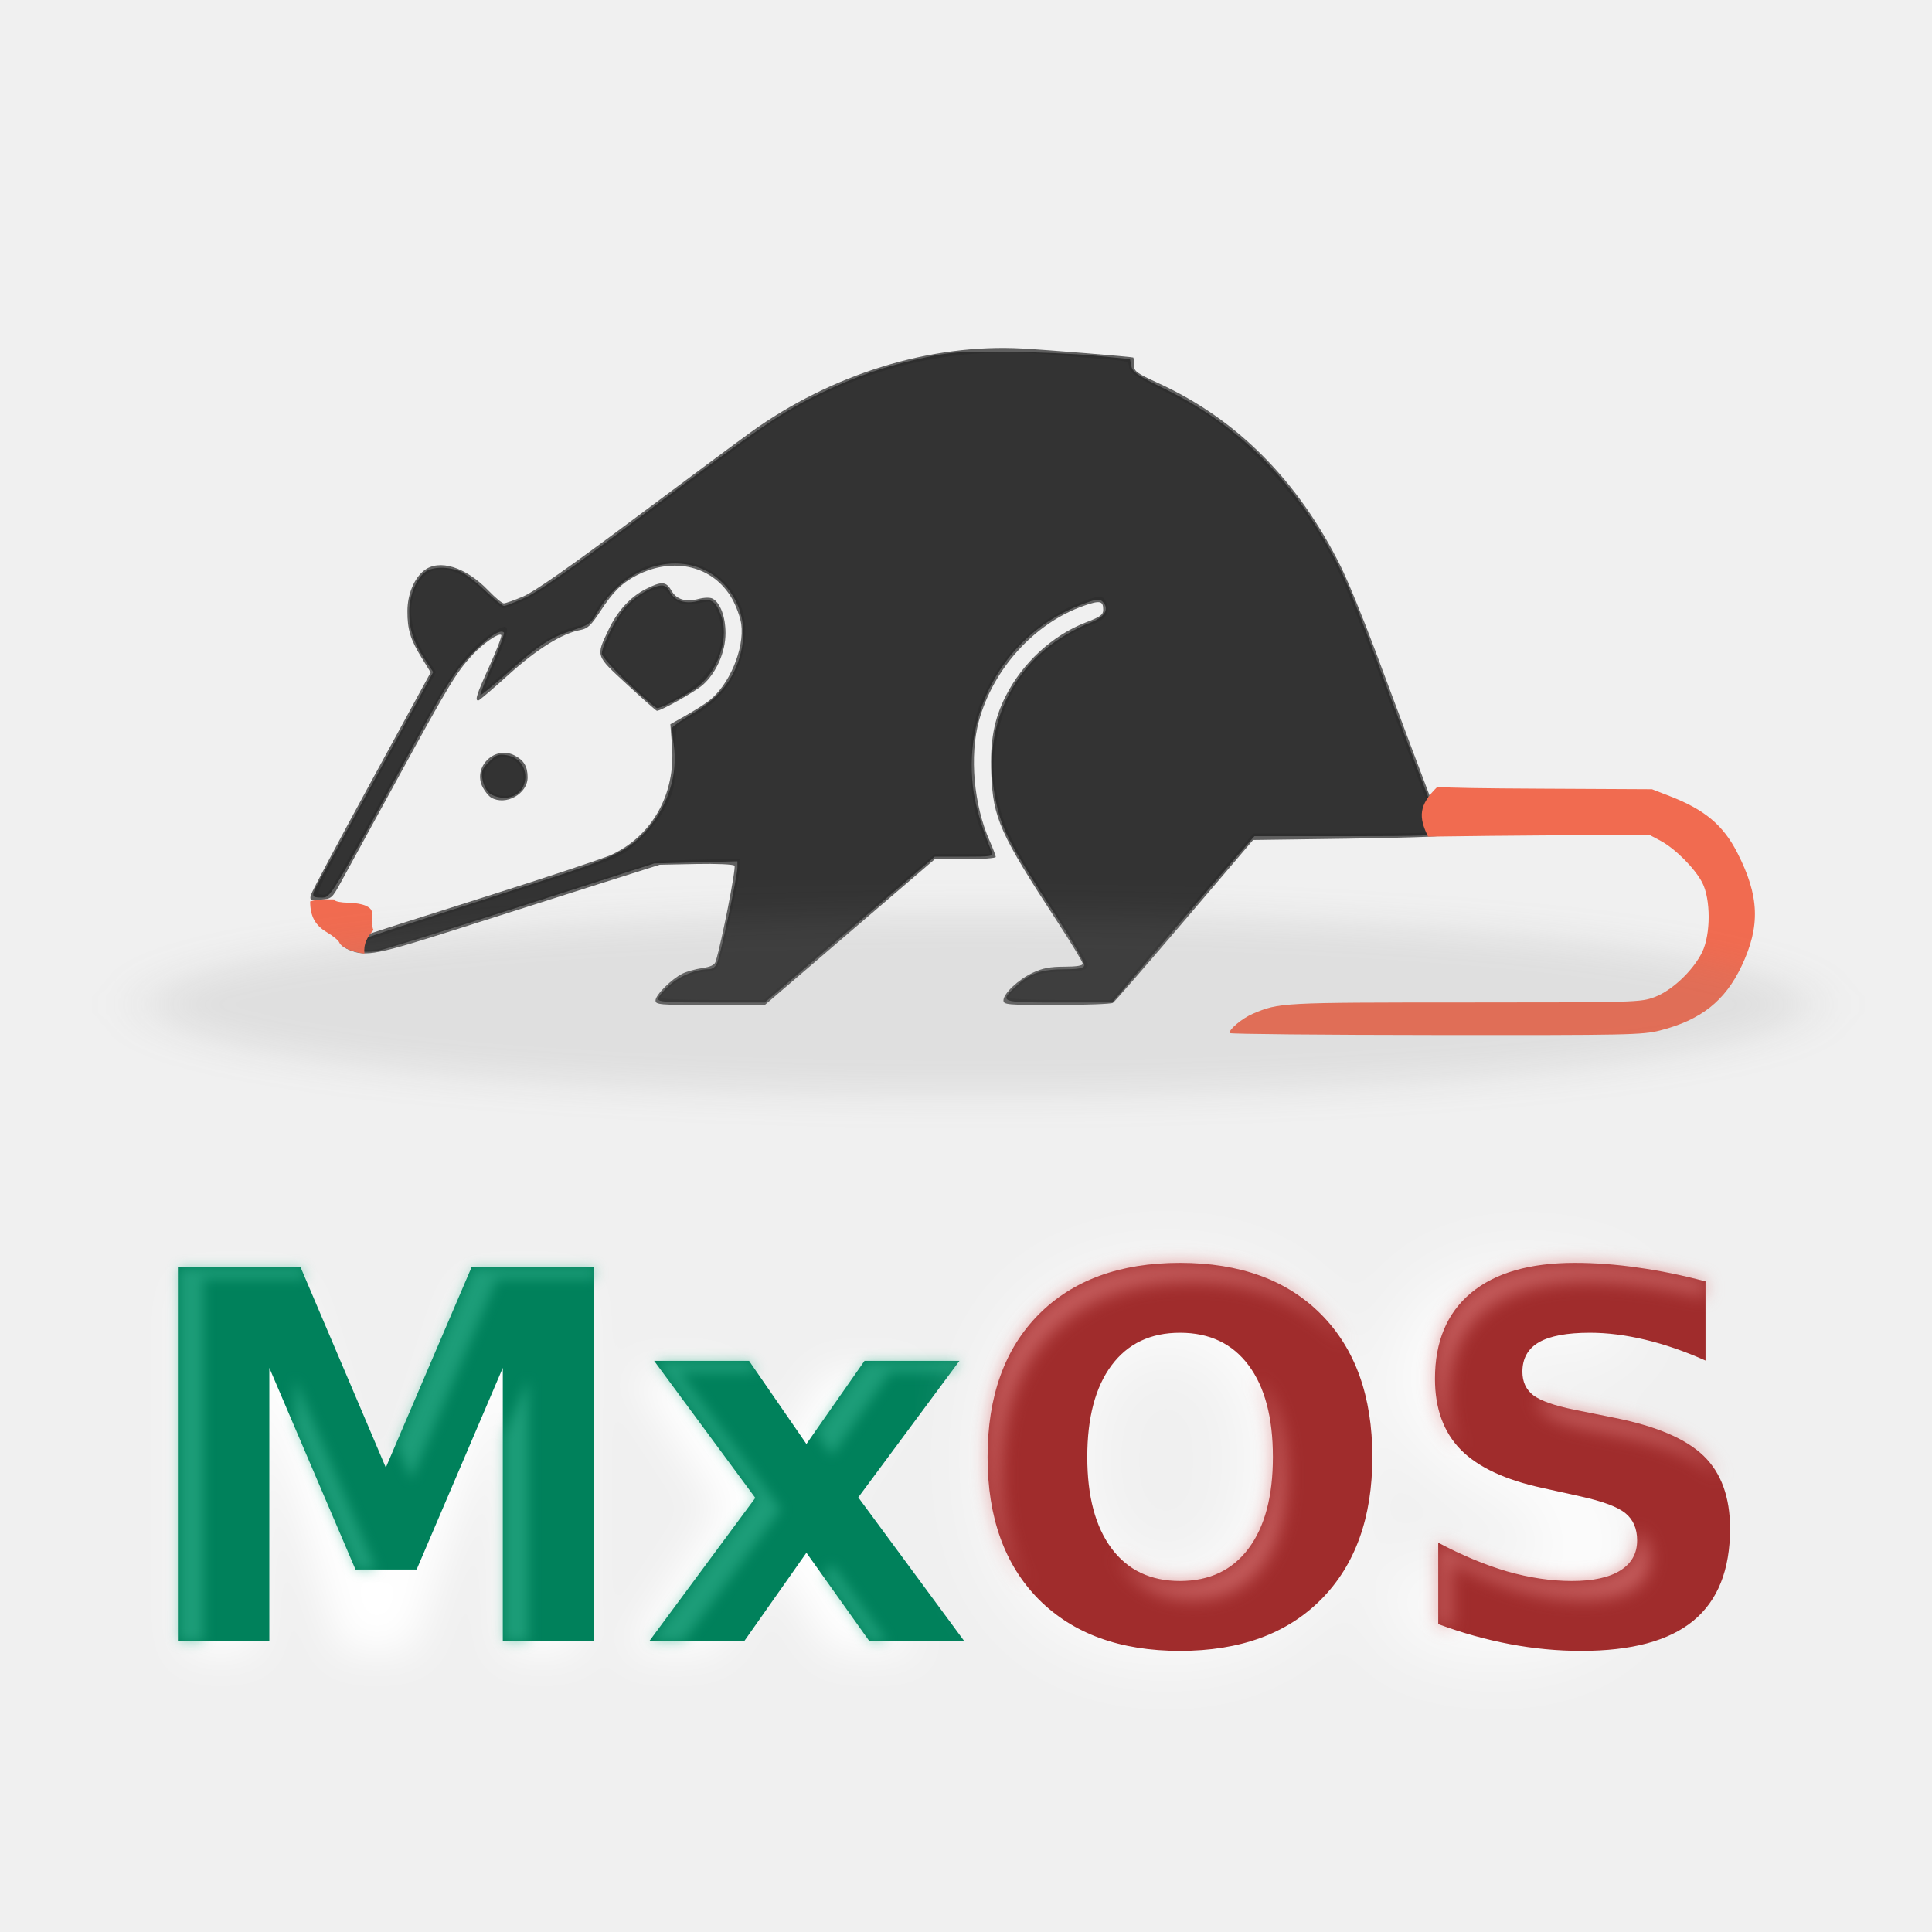
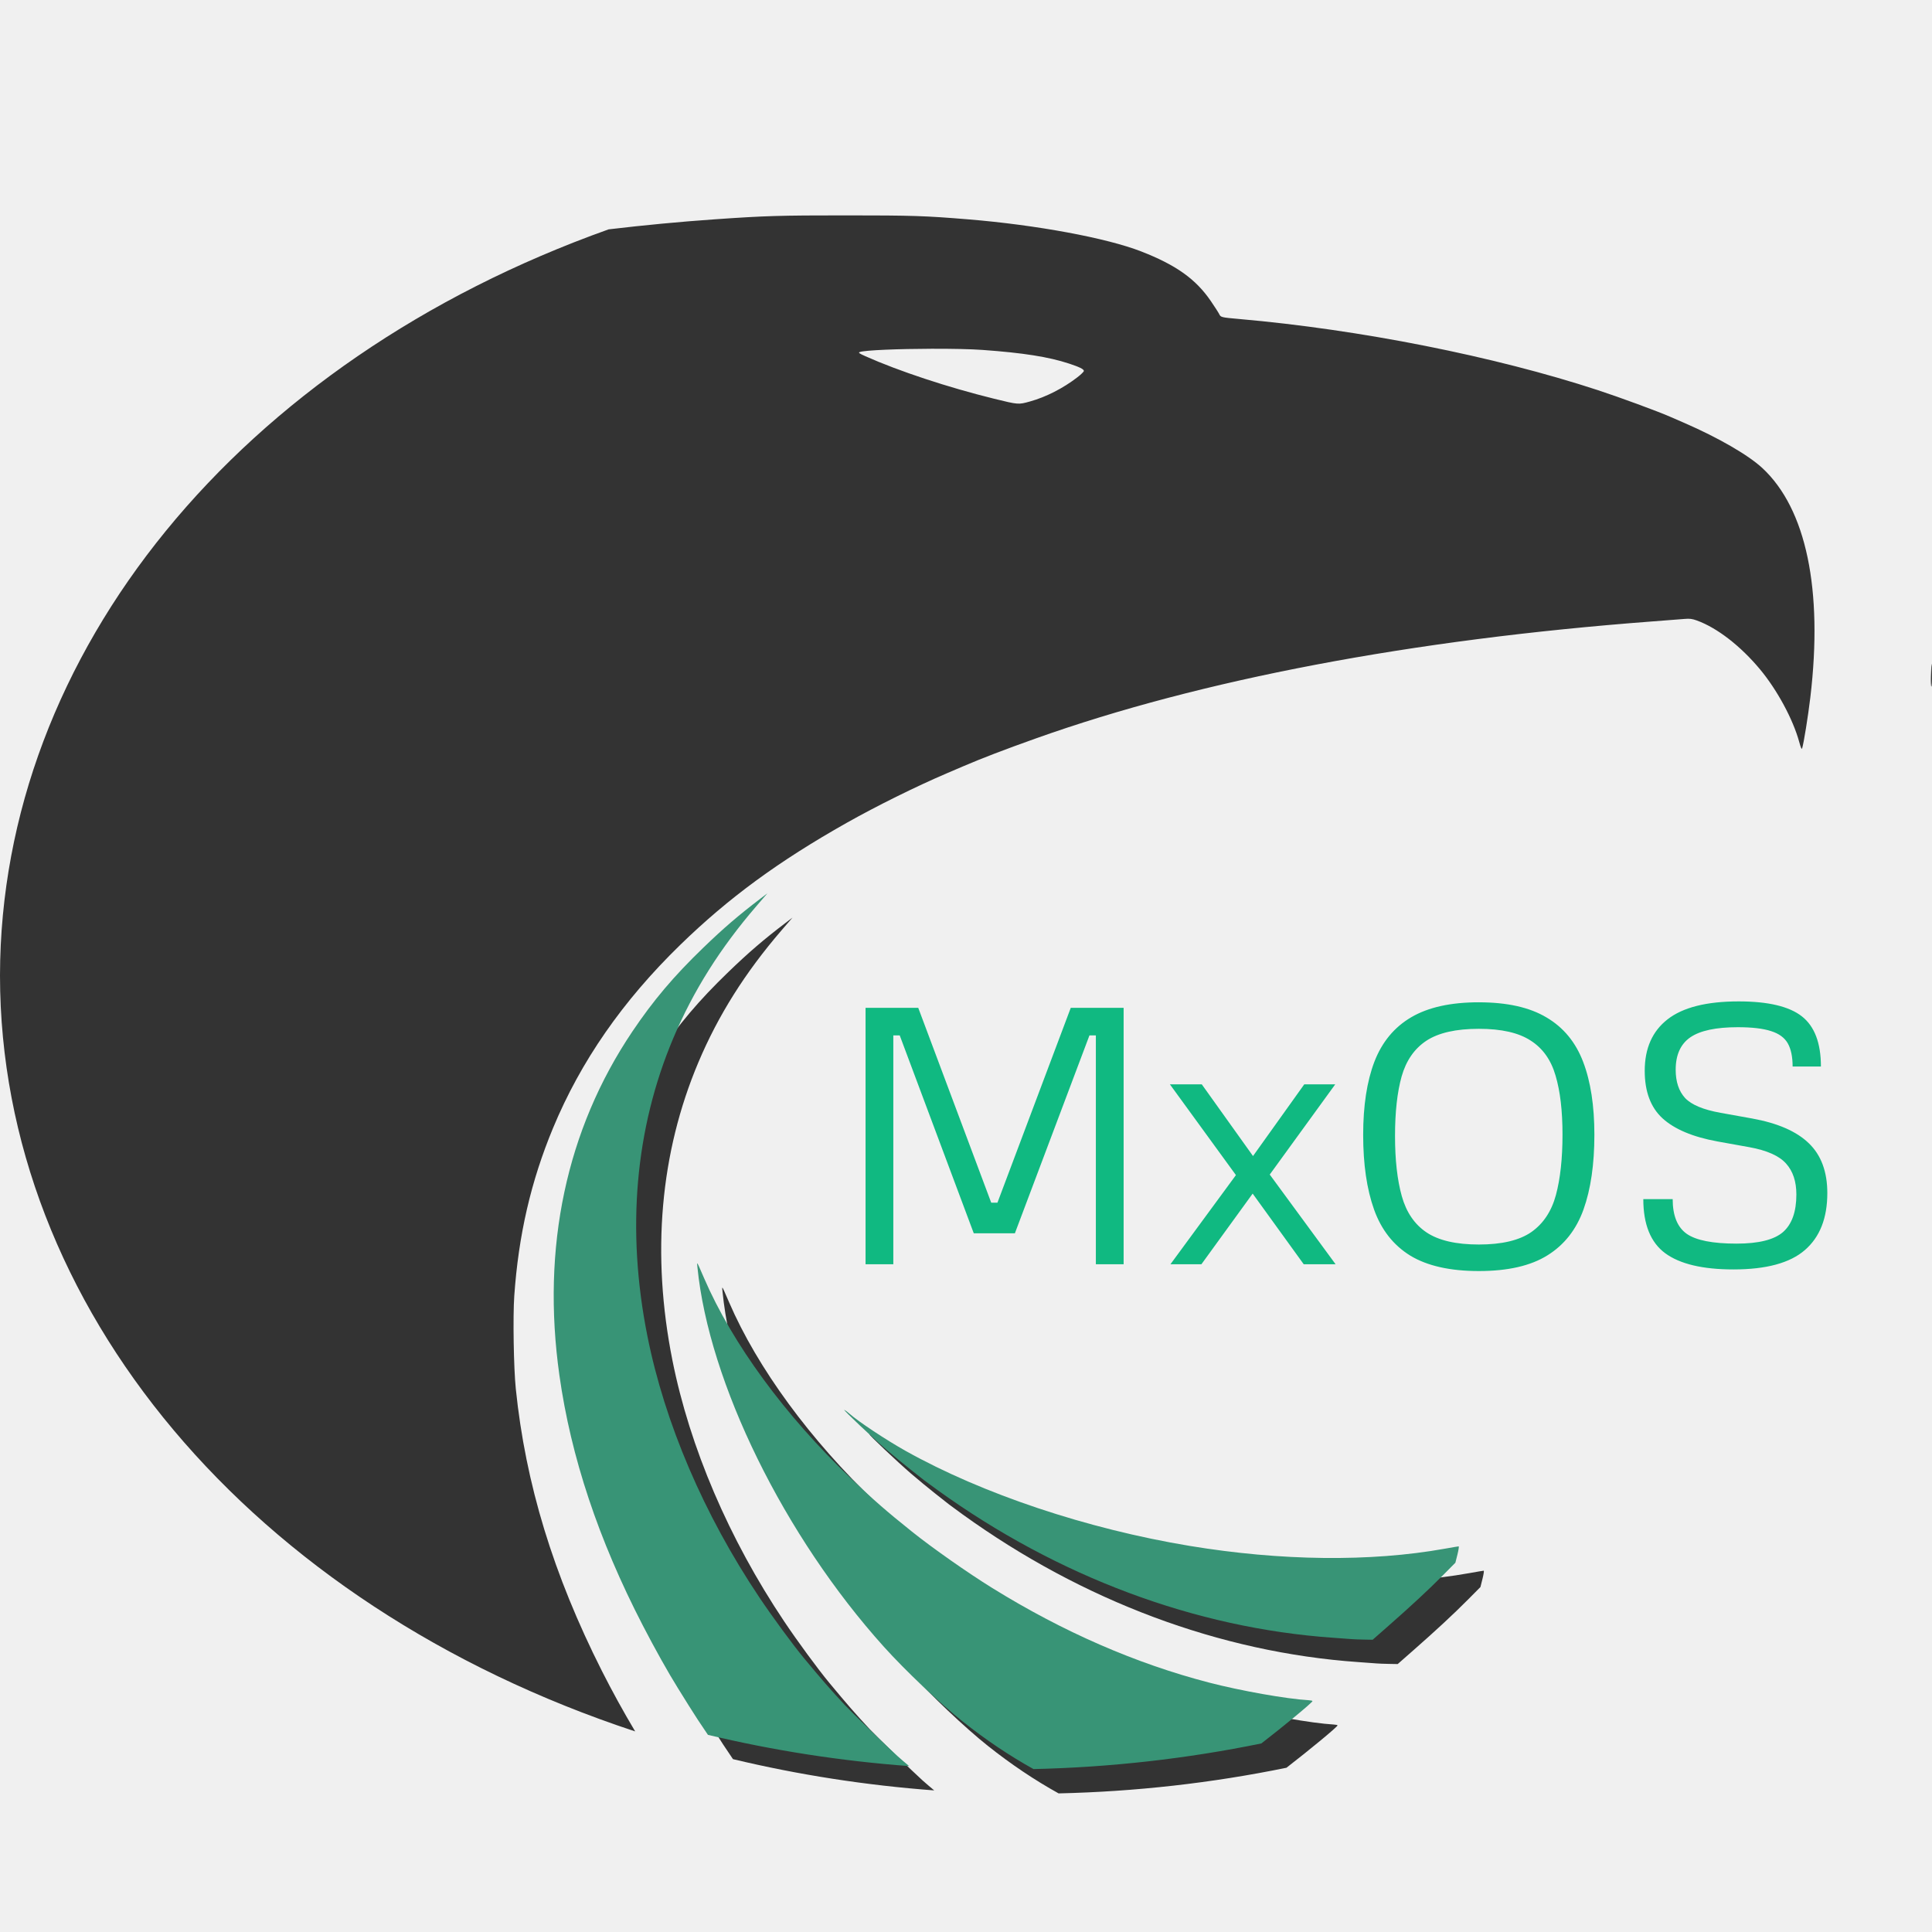
- <svg xmlns="http://www.w3.org/2000/svg" id="propuesta-00" version="1.1" viewBox="0 0 150 150" height="150mm" width="150mm">
+ <svg xmlns="http://www.w3.org/2000/svg" width="500" height="500" viewBox="0 0 132.292 132.292" version="1.1" id="propuesta-00">
  <defs id="defs248">
-     <filter height="1.261" y="-0.13" width="1.124" x="-0.062" id="filter3304-3" style="color-interpolation-filters:sRGB">
-       <feGaussianBlur id="feGaussianBlur3306-7" stdDeviation="1.777" />
+     <filter height="1.108" y="-0.054" width="1.054" x="-0.027" id="filter3238" style="color-interpolation-filters:sRGB">
+       <feGaussianBlur id="feGaussianBlur3240" stdDeviation="0.72" />
    </filter>
-     <filter height="1.455" y="-0.227" width="1.238" x="-0.119" id="filter3376-3" style="color-interpolation-filters:sRGB">
-       <feGaussianBlur id="feGaussianBlur3378-6" stdDeviation="3.214" />
+     <filter height="1.074" y="-0.037" width="1.035" x="-0.018" id="filter3250" style="color-interpolation-filters:sRGB">
+       <feGaussianBlur id="feGaussianBlur3252" stdDeviation="0.505" />
    </filter>
-     <filter height="1.074" y="-0.037" width="1.035" x="-0.018" id="filter3250-5" style="color-interpolation-filters:sRGB">
-       <feGaussianBlur id="feGaussianBlur3252-9" stdDeviation="0.505" />
-     </filter>
-     <filter height="1.108" y="-0.054" width="1.054" x="-0.027" id="filter3238-2" style="color-interpolation-filters:sRGB">
-       <feGaussianBlur id="feGaussianBlur3240-2" stdDeviation="0.72" />
+     <filter height="1.048" y="-0.024" width="1.048" x="-0.024" id="filter3190" style="color-interpolation-filters:sRGB">
+       <feGaussianBlur id="feGaussianBlur3192" stdDeviation="1.64" />
    </filter>
    <filter height="1.261" y="-0.13" width="1.124" x="-0.062" id="filter3304" style="color-interpolation-filters:sRGB">
      <feGaussianBlur id="feGaussianBlur3306" stdDeviation="1.777" />
    </filter>
+     <filter height="1.266" y="-0.133" width="1.139" x="-0.069" id="filter1616" style="color-interpolation-filters:sRGB">
+       <feGaussianBlur id="feGaussianBlur1618" stdDeviation="1.879" />
+     </filter>
+     <filter height="1.102" y="-0.051" width="1.056" x="-0.028" id="filter2205" style="color-interpolation-filters:sRGB">
+       <feGaussianBlur id="feGaussianBlur2207" stdDeviation="1.059" />
+     </filter>
+     <filter height="1.261" y="-0.13" width="1.124" x="-0.062" id="filter3304-8" style="color-interpolation-filters:sRGB">
+       <feGaussianBlur id="feGaussianBlur3306-9" stdDeviation="1.777" />
+     </filter>
    <filter height="1.455" y="-0.227" width="1.238" x="-0.119" id="filter3376" style="color-interpolation-filters:sRGB">
      <feGaussianBlur id="feGaussianBlur3378" stdDeviation="3.214" />
    </filter>
-     <filter height="1.074" y="-0.037" width="1.035" x="-0.018" id="filter3250" style="color-interpolation-filters:sRGB">
-       <feGaussianBlur id="feGaussianBlur3252" stdDeviation="0.505" />
-     </filter>
-     <filter height="1.108" y="-0.054" width="1.054" x="-0.027" id="filter3238" style="color-interpolation-filters:sRGB">
-       <feGaussianBlur id="feGaussianBlur3240" stdDeviation="0.72" />
-     </filter>
-     <filter height="1.261" y="-0.13" width="1.124" x="-0.062" id="filter3304-36" style="color-interpolation-filters:sRGB">
-       <feGaussianBlur id="feGaussianBlur3306-75" stdDeviation="1.777" />
-     </filter>
-     <filter height="1.455" y="-0.227" width="1.238" x="-0.119" id="filter3376-35" style="color-interpolation-filters:sRGB">
-       <feGaussianBlur id="feGaussianBlur3378-62" stdDeviation="3.214" />
-     </filter>
-     <filter height="1.074" y="-0.037" width="1.035" x="-0.018" id="filter3250-9" style="color-interpolation-filters:sRGB">
-       <feGaussianBlur id="feGaussianBlur3252-1" stdDeviation="0.505" />
-     </filter>
-     <filter height="1.108" y="-0.054" width="1.054" x="-0.027" id="filter3238-27" style="color-interpolation-filters:sRGB">
-       <feGaussianBlur id="feGaussianBlur3240-0" stdDeviation="0.72" />
-     </filter>
-     <filter height="1.261" y="-0.13" width="1.124" x="-0.062" id="filter3304-3-9" style="color-interpolation-filters:sRGB">
-       <feGaussianBlur id="feGaussianBlur3306-7-3" stdDeviation="1.777" />
-     </filter>
-     <filter height="1.455" y="-0.227" width="1.238" x="-0.119" id="filter3376-3-6" style="color-interpolation-filters:sRGB">
-       <feGaussianBlur id="feGaussianBlur3378-6-0" stdDeviation="3.214" />
-     </filter>
-     <filter height="1.074" y="-0.037" width="1.035" x="-0.018" id="filter3250-5-6" style="color-interpolation-filters:sRGB">
-       <feGaussianBlur id="feGaussianBlur3252-9-2" stdDeviation="0.505" />
-     </filter>
-     <filter height="1.108" y="-0.054" width="1.054" x="-0.027" id="filter3238-2-6" style="color-interpolation-filters:sRGB">
-       <feGaussianBlur id="feGaussianBlur3240-2-1" stdDeviation="0.72" />
-     </filter>
-     <filter height="1.108" y="-0.054" width="1.054" x="-0.027" id="filter3238-2-8" style="color-interpolation-filters:sRGB">
-       <feGaussianBlur id="feGaussianBlur3240-2-7" stdDeviation="0.72" />
-     </filter>
-     <filter height="1.074" y="-0.037" width="1.035" x="-0.018" id="filter3250-5-9" style="color-interpolation-filters:sRGB">
-       <feGaussianBlur id="feGaussianBlur3252-9-20" stdDeviation="0.505" />
-     </filter>
-     <filter height="1.455" y="-0.227" width="1.238" x="-0.119" id="filter3376-3-2" style="color-interpolation-filters:sRGB">
-       <feGaussianBlur id="feGaussianBlur3378-6-3" stdDeviation="3.214" />
-     </filter>
-     <filter height="1.261" y="-0.13" width="1.124" x="-0.062" id="filter3304-3-7" style="color-interpolation-filters:sRGB">
-       <feGaussianBlur id="feGaussianBlur3306-7-5" stdDeviation="1.777" />
-     </filter>
-     <filter height="1.455" y="-0.227" width="1.238" x="-0.119" id="filter3376-3-9" style="color-interpolation-filters:sRGB">
-       <feGaussianBlur id="feGaussianBlur3378-6-2" stdDeviation="3.214" />
-     </filter>
-     <filter height="1.108" y="-0.054" width="1.054" x="-0.027" id="filter3238-2-2" style="color-interpolation-filters:sRGB">
-       <feGaussianBlur id="feGaussianBlur3240-2-8" stdDeviation="0.72" />
-     </filter>
-     <filter height="1.261" y="-0.13" width="1.124" x="-0.062" id="filter3304-3-97" style="color-interpolation-filters:sRGB">
-       <feGaussianBlur id="feGaussianBlur3306-7-36" stdDeviation="1.777" />
-     </filter>
-     <filter height="1.074" y="-0.037" width="1.035" x="-0.018" id="filter3250-5-1" style="color-interpolation-filters:sRGB">
-       <feGaussianBlur id="feGaussianBlur3252-9-29" stdDeviation="0.505" />
-     </filter>
-     <filter height="1.261" y="-0.13" width="1.124" x="-0.062" id="filter3304-7" style="color-interpolation-filters:sRGB">
-       <feGaussianBlur id="feGaussianBlur3306-0" stdDeviation="1.777" />
-     </filter>
-     <filter height="1.455" y="-0.227" width="1.238" x="-0.119" id="filter3376-9" style="color-interpolation-filters:sRGB">
-       <feGaussianBlur id="feGaussianBlur3378-3" stdDeviation="3.214" />
-     </filter>
-     <filter height="1.074" y="-0.037" width="1.035" x="-0.018" id="filter3250-6" style="color-interpolation-filters:sRGB">
-       <feGaussianBlur id="feGaussianBlur3252-0" stdDeviation="0.505" />
+     <filter height="1.074" y="-0.037" width="1.035" x="-0.018" id="filter3250-7" style="color-interpolation-filters:sRGB">
+       <feGaussianBlur id="feGaussianBlur3252-3" stdDeviation="0.505" />
    </filter>
    <filter height="1.108" y="-0.054" width="1.054" x="-0.027" id="filter3238-6" style="color-interpolation-filters:sRGB">
-       <feGaussianBlur id="feGaussianBlur3240-26" stdDeviation="0.72" />
-     </filter>
-     <filter height="1.45" y="-0.225" width="1.086" x="-0.043" id="filter1375" style="color-interpolation-filters:sRGB">
-       <feGaussianBlur id="feGaussianBlur1377" stdDeviation="1.244" />
+       <feGaussianBlur id="feGaussianBlur3240-1" stdDeviation="0.72" />
    </filter>
  </defs>
-   <g id="g37" transform="translate(-0.79926,39.13591)">
-     <text xml:space="preserve" style="font-style:normal;font-weight:normal;font-size:44.881px;line-height:1.25;font-family:sans-serif;letter-spacing:0px;word-spacing:0px;fill:#ffffff;fill-opacity:1;stroke:none;stroke-width:6.732;filter:url(#filter3304-7)" x="11.264" y="243.366" id="text3258" transform="matrix(0.887502,0,0,0.887502,1.670119,-126.8556)">
-       <tspan id="tspan3256" x="11.264" y="243.366" style="font-weight:bold;fill:#ffffff;fill-opacity:1;stroke-width:6.732">Mx<tspan style="fill:#ffffff;fill-opacity:1;stroke-width:6.732" id="tspan3254" />
-       </tspan>
-     </text>
-     <path id="path354" transform="scale(0.2645833)" d="M 55.225,223.992 V 333.74 H 82.055 V 253.471 l 25.287,59.174 h 17.936 l 25.287,-59.174 v 80.27 h 26.758 V 223.992 h -35.945 l -25.141,58.734 -24.992,-58.734 z m 139.74,27.42 29.697,40.209 -31.168,42.119 h 27.859 l 18.305,-26.021 18.523,26.021 h 27.859 l -31.168,-42.266 29.697,-40.062 h -27.859 l -17.053,24.404 -16.834,-24.404 z" style="font-style:normal;font-weight:bold;font-size:39.832px;line-height:1.25;font-family:sans-serif;letter-spacing:0px;word-spacing:0px;fill:#00815b;fill-opacity:1;stroke:none;stroke-width:22.582" />
-     <text id="text3310" y="242.625" x="83.178" style="font-style:normal;font-weight:normal;font-size:44.881px;line-height:1.25;font-family:sans-serif;letter-spacing:0px;word-spacing:0px;fill:#ffffff;fill-opacity:1;stroke:none;stroke-width:6.732;filter:url(#filter3376-9)" xml:space="preserve" transform="matrix(0.887502,0,0,0.887502,1.670119,-126.8556)">
-       <tspan style="font-weight:bold;fill:#ffffff;fill-opacity:1;stroke-width:6.732" y="242.625" x="83.178" id="tspan3308">OS</tspan>
-     </text>
-     <path id="path346" transform="scale(0.2645833)" d="m 349.271,222.66 c -17.593,0 -31.413,5.047 -41.459,15.143 -9.997,10.095 -14.996,24.037 -14.996,41.826 0,17.74 4.999,31.659 14.996,41.754 10.046,10.095 23.866,15.143 41.459,15.143 17.642,0 31.462,-5.047 41.459,-15.143 9.997,-10.095 14.996,-24.014 14.996,-41.754 0,-17.789 -4.999,-31.731 -14.996,-41.826 -9.997,-10.095 -23.817,-15.143 -41.459,-15.143 z m 115.85,0 c -13.232,0 -23.377,2.94 -30.434,8.82 -7.057,5.881 -10.584,14.287 -10.584,25.215 0,8.723 2.523,15.657 7.57,20.803 5.097,5.146 13.134,8.894 24.111,11.246 l 10.953,2.426 c 6.665,1.47 11.099,3.136 13.305,4.998 2.254,1.862 3.381,4.509 3.381,7.939 0,3.822 -1.64,6.762 -4.924,8.82 -3.283,2.058 -8.013,3.088 -14.188,3.088 -6.077,10e-6 -12.398,-0.931 -18.965,-2.793 -6.518,-1.911 -13.281,-4.729 -20.289,-8.453 v 23.891 c 7.008,2.597 14.016,4.556 21.023,5.879 7.008,1.323 13.99,1.986 20.949,1.986 14.751,0 25.705,-2.942 32.859,-8.822 7.204,-5.93 10.805,-14.946 10.805,-27.051 0,-9.213 -2.571,-16.318 -7.717,-21.316 -5.146,-4.999 -13.821,-8.724 -26.023,-11.174 l -12.055,-2.426 c -5.734,-1.176 -9.703,-2.572 -11.908,-4.189 -2.156,-1.666 -3.234,-3.97 -3.234,-6.91 0,-3.92 1.617,-6.812 4.852,-8.674 3.234,-1.862 8.233,-2.793 14.996,-2.793 5.097,0 10.51,0.684 16.244,2.057 5.734,1.372 11.615,3.406 17.643,6.102 v -23.229 c -6.812,-1.813 -13.403,-3.161 -19.773,-4.043 -6.371,-0.931 -12.57,-1.396 -18.598,-1.396 z m -115.85,20.51 c 8.674,0 15.387,3.184 20.141,9.555 4.754,6.371 7.131,15.339 7.131,26.904 0,11.516 -2.377,20.459 -7.131,26.83 -4.754,6.371 -11.467,9.557 -20.141,9.557 -8.625,10e-6 -15.315,-3.186 -20.068,-9.557 -4.754,-6.371 -7.129,-15.314 -7.129,-26.83 0,-11.565 2.375,-20.534 7.129,-26.904 4.754,-6.371 11.443,-9.555 20.068,-9.555 z" style="font-style:normal;font-weight:bold;font-size:39.832px;line-height:1.25;font-family:sans-serif;letter-spacing:0px;word-spacing:0px;fill:#a02c2c;fill-opacity:1;stroke:none;stroke-width:22.582" />
-     <path style="font-style:normal;font-weight:normal;font-size:44.881px;line-height:1.25;font-family:sans-serif;letter-spacing:0px;word-spacing:0px;fill:#36b691;fill-opacity:0.53;stroke:none;stroke-width:6.732;filter:url(#filter3250-6)" d="m 14.685,209.726 v 32.718 h 2.123 v -31.732 h 9.034 l -0.42,-0.986 z m 25.684,0 -6.64,15.513 1.269,2.982 7.495,-17.51 h 8.593 v -0.986 z m 15.976,8.174 8.853,11.987 -9.292,12.557 h 2.853 l 8.562,-11.571 -8.853,-11.987 h 6.862 l -0.68,-0.985 z m 18.408,0 -4.358,6.236 1.397,2.025 5.084,-7.276 h 5.451 l 0.731,-0.985 z m -49.945,1.599 v 3.984 l 5.415,12.671 h 1.703 z m 20.424,0 -2.123,4.969 v 17.976 h 2.123 z m 26.56,16.173 -0.706,1.005 4.106,5.768 h 1.422 z" id="text3198" transform="matrix(0.887502,0,0,0.887502,1.670119,-126.8556)" />
-     <path style="font-style:normal;font-weight:normal;font-size:44.881px;line-height:1.25;font-family:sans-serif;letter-spacing:0px;word-spacing:0px;fill:#d87676;fill-opacity:0.663;stroke:none;stroke-width:6.732;filter:url(#filter3238-6)" d="m 102.244,209.315 c -5.245,0 -9.365,1.505 -12.36,4.514 -2.98,3.01 -4.471,7.166 -4.471,12.469 0,4.665 1.162,8.442 3.48,11.334 -1.579,-2.642 -2.373,-5.885 -2.373,-9.735 0,-5.303 1.49,-9.46 4.471,-12.47 2.995,-3.01 7.115,-4.514 12.359,-4.514 5.259,0 9.38,1.505 12.36,4.514 0.35,0.354 0.678,0.725 0.987,1.11 -0.59,-0.986 -1.285,-1.891 -2.094,-2.708 -2.98,-3.01 -7.1,-4.514 -12.359,-4.514 z m 34.537,0 c -3.945,0 -6.969,0.877 -9.072,2.63 -2.104,1.753 -3.156,4.258 -3.156,7.516 0,2.486 0.689,4.483 2.064,5.994 -0.636,-1.24 -0.957,-2.704 -0.957,-4.396 0,-3.258 1.052,-5.764 3.156,-7.517 2.104,-1.753 5.128,-2.63 9.073,-2.63 1.797,0 3.645,0.139 5.544,0.417 1.551,0.215 3.149,0.527 4.788,0.927 v -1.32 c -2.031,-0.541 -3.996,-0.942 -5.895,-1.205 -1.899,-0.278 -3.747,-0.417 -5.544,-0.417 z m -27.845,10.051 c 0.958,1.788 1.438,4.098 1.438,6.932 0,3.433 -0.709,6.1 -2.126,7.999 -1.417,1.899 -3.418,2.849 -6.004,2.849 -2.328,0 -4.182,-0.781 -5.564,-2.338 0.207,0.387 0.436,0.75 0.688,1.088 1.417,1.899 3.411,2.849 5.983,2.849 2.586,0 4.588,-0.95 6.005,-2.849 1.417,-1.899 2.125,-4.565 2.125,-7.998 0,-3.448 -0.708,-6.121 -2.125,-8.021 -0.134,-0.18 -0.275,-0.348 -0.42,-0.511 z m 24.427,1.672 c 0.116,0.6 0.418,1.09 0.908,1.469 0.657,0.482 1.841,0.898 3.55,1.249 l 3.594,0.723 c 3.638,0.73 6.224,1.841 7.758,3.331 0.086,0.084 0.169,0.17 0.251,0.258 -0.354,-0.7 -0.805,-1.319 -1.358,-1.856 -1.534,-1.49 -4.12,-2.601 -7.758,-3.331 l -3.594,-0.723 c -1.553,-0.319 -2.667,-0.692 -3.352,-1.119 z m 8.763,11.635 c 0.071,0.284 0.111,0.59 0.111,0.923 0,1.14 -0.49,2.016 -1.469,2.63 -0.979,0.614 -2.388,0.92 -4.229,0.92 -1.812,0 -3.696,-0.278 -5.654,-0.833 -1.943,-0.57 -3.96,-1.409 -6.049,-2.52 v 7.122 c 0.369,0.137 0.738,0.266 1.107,0.391 v -5.914 c 2.089,1.11 4.105,1.95 6.048,2.52 1.958,0.555 3.842,0.833 5.654,0.833 1.841,0 3.251,-0.307 4.23,-0.92 0.979,-0.614 1.468,-1.49 1.468,-2.63 0,-1.023 -0.336,-1.812 -1.008,-2.367 -0.062,-0.052 -0.136,-0.104 -0.21,-0.155 z" id="text3223" transform="matrix(0.887502,0,0,0.887502,1.670119,-126.8556)" />
-   </g>
-   <g id="g1682">
-     <path id="path2108" d="m 50.895,77.671 c 0,-0.424 1.243,-1.662 2.086,-2.078 0.328,-0.162 1.016,-0.355 1.529,-0.43 0.665,-0.097 0.968,-0.243 1.052,-0.51 0.45,-1.419 1.605,-7.285 1.464,-7.44 -0.097,-0.107 -1.388,-0.164 -2.987,-0.131 l -2.816,0.057 -4.584,1.451 c -2.521,0.798 -7.41,2.354 -10.864,3.458 -6.512,2.081 -7.358,2.248 -8.658,1.705 -0.807,-0.337 -0.724,-0.547 0.339,-0.855 0.382,-0.111 0.963,-0.298 1.291,-0.417 0.328,-0.119 4.439,-1.434 9.137,-2.923 4.697,-1.489 9.01,-2.925 9.583,-3.191 3.176,-1.475 4.986,-4.714 4.709,-8.425 l -0.128,-1.712 1.161,-0.657 c 0.639,-0.362 1.444,-0.869 1.79,-1.129 1.595,-1.195 2.817,-4.067 2.551,-5.997 -0.071,-0.518 -0.394,-1.405 -0.717,-1.971 -1.448,-2.536 -4.532,-3.286 -7.41,-1.803 -1.134,0.584 -1.822,1.265 -2.821,2.794 -0.718,1.098 -0.976,1.339 -1.548,1.446 -1.427,0.268 -3.378,1.486 -5.581,3.483 -1.202,1.09 -2.252,1.985 -2.334,1.989 -0.293,0.014 -0.135,-0.476 0.875,-2.704 0.563,-1.243 0.97,-2.313 0.904,-2.379 -0.194,-0.194 -1.423,0.658 -2.258,1.566 -1.233,1.34 -1.77,2.227 -5.737,9.483 -2.06,3.769 -4.065,7.433 -4.454,8.144 -0.688,1.256 -0.731,1.293 -1.575,1.353 -0.805,0.058 -0.859,0.031 -0.755,-0.369 0.062,-0.237 2.18,-4.221 4.706,-8.853 l 4.593,-8.421 -0.708,-1.147 c -0.863,-1.399 -1.104,-2.19 -1.098,-3.616 0.005,-1.294 0.514,-2.536 1.289,-3.145 1.17,-0.921 3.227,-0.284 4.993,1.547 0.53,0.55 1.07,1 1.199,1 0.129,5.95e-4 0.8,-0.237 1.49,-0.528 0.864,-0.364 3.545,-2.24 8.604,-6.02 4.042,-3.02 8.129,-6.054 9.083,-6.741 6.272,-4.521 13.963,-6.891 21.086,-6.497 1.98,0.11 8.435,0.635 8.612,0.701 0.027,0.01 0.05,0.266 0.05,0.568 0,0.502 0.167,0.627 1.931,1.436 6.084,2.791 10.819,7.558 14.133,14.228 0.535,1.078 1.739,4.016 2.674,6.528 2.091,5.617 3.713,9.94 4.642,12.372 0.388,1.015 0.641,1.908 0.563,1.986 -0.078,0.078 -3.415,0.186 -7.417,0.241 l -7.275,0.099 -5.318,6.243 c -2.925,3.434 -5.431,6.315 -5.569,6.403 -0.138,0.088 -2.106,0.161 -4.373,0.163 -3.846,0.003 -4.121,-0.021 -4.121,-0.356 0,-0.535 1.156,-1.624 2.284,-2.151 0.752,-0.352 1.342,-0.465 2.433,-0.466 0.957,-0.001 1.44,-0.079 1.44,-0.232 0,-0.126 -0.879,-1.579 -1.953,-3.228 -4.489,-6.891 -5.011,-8.061 -5.15,-11.539 -0.101,-2.532 0.214,-4.215 1.124,-6.019 1.297,-2.568 3.64,-4.719 6.227,-5.715 1.129,-0.435 1.341,-0.59 1.341,-0.984 0,-0.692 -0.256,-0.743 -1.516,-0.3 -3.808,1.338 -7.027,4.877 -8.138,8.946 -0.735,2.694 -0.395,6.519 0.824,9.277 0.268,0.606 0.487,1.179 0.487,1.275 0,0.096 -1.065,0.174 -2.367,0.174 h -2.367 l -6.601,5.661 -6.601,5.661 h -4.24 c -3.948,0 -4.24,-0.025 -4.24,-0.357 z M 38.134,61.924 c -0.191,-0.111 -0.487,-0.473 -0.658,-0.803 -0.802,-1.55 0.919,-3.274 2.468,-2.473 0.731,0.378 1.02,0.862 1.02,1.705 0,1.285 -1.701,2.229 -2.83,1.571 z m 10.564,-8.771 c -2.485,-2.294 -2.441,-2.166 -1.452,-4.259 0.686,-1.45 1.696,-2.555 2.885,-3.158 1.232,-0.625 1.586,-0.605 1.992,0.109 0.4,0.703 1.092,0.915 2.128,0.652 0.465,-0.118 0.891,-0.123 1.087,-0.013 0.59,0.33 0.988,1.4 0.991,2.665 0.004,1.471 -0.717,3.108 -1.777,4.039 -0.586,0.514 -3.222,1.998 -3.55,1.998 -0.056,0 -1.093,-0.915 -2.304,-2.034 z" style="fill:#5f5f5f;stroke-width:0.199" />
-     <path id="path2106" d="m 51.094,77.548 c 0,-0.155 0.403,-0.636 0.895,-1.069 0.843,-0.742 2.064,-1.232 3.07,-1.232 0.238,0 0.495,-0.189 0.607,-0.447 0.263,-0.606 1.585,-6.799 1.585,-7.427 v -0.502 l -3.228,0.082 -3.228,0.082 -10.539,3.393 c -5.796,1.866 -10.802,3.415 -11.123,3.441 -1.004,0.082 -1.587,-0.002 -1.975,-0.286 -0.401,-0.293 -1.249,0.002 14.996,-5.216 5.366,-1.724 6.598,-2.31 7.941,-3.779 1.75,-1.915 2.578,-4.469 2.208,-6.813 -0.094,-0.597 -0.136,-1.18 -0.092,-1.294 0.044,-0.115 0.761,-0.609 1.593,-1.099 2.189,-1.289 3.395,-2.924 3.809,-5.167 0.257,-1.391 0.003,-2.793 -0.718,-3.959 -2.366,-3.832 -7.932,-3.163 -10.503,1.261 -0.513,0.883 -0.679,1.008 -1.856,1.39 -1.787,0.581 -2.629,1.126 -5.06,3.275 -1.158,1.024 -2.141,1.827 -2.183,1.785 -0.042,-0.042 0.379,-1.126 0.936,-2.408 0.557,-1.282 0.96,-2.384 0.895,-2.448 -0.263,-0.263 -1.045,0.222 -2.219,1.378 -1.48,1.456 -2.045,2.316 -4.53,6.883 -6.854,12.601 -6.682,12.315 -7.422,12.315 -0.802,0 -0.816,-0.087 -0.201,-1.216 0.26,-0.478 2.366,-4.339 4.678,-8.579 l 4.204,-7.71 -0.678,-1.029 c -0.872,-1.324 -1.196,-2.345 -1.183,-3.726 0.012,-1.238 0.562,-2.543 1.286,-3.05 0.559,-0.391 1.746,-0.399 2.658,-0.018 0.385,0.161 1.261,0.831 1.947,1.49 0.686,0.658 1.346,1.197 1.467,1.197 0.121,0 0.879,-0.3 1.684,-0.667 1.041,-0.474 3.645,-2.306 9.017,-6.343 9.219,-6.928 10.832,-8.033 13.873,-9.501 2.761,-1.333 5.101,-2.133 8.156,-2.787 1.914,-0.409 2.656,-0.461 6.244,-0.436 2.239,0.016 5.322,0.15 6.851,0.298 l 2.779,0.269 0.101,0.542 c 0.087,0.469 0.451,0.715 2.71,1.829 5.326,2.628 9.39,6.541 12.492,12.029 1.387,2.453 1.837,3.535 4.876,11.719 1.4,3.769 2.868,7.646 3.262,8.616 0.395,0.97 0.67,1.886 0.613,2.036 -0.086,0.224 -1.377,0.273 -7.25,0.273 h -7.146 l -1.352,1.545 c -0.743,0.85 -3.228,3.755 -5.521,6.455 l -4.17,4.91 h -4.123 c -4.669,0 -4.7,-0.013 -3.25,-1.35 1.021,-0.941 1.899,-1.229 3.751,-1.231 0.992,-8.26e-4 1.376,-0.077 1.457,-0.289 0.063,-0.165 -0.811,-1.709 -2.053,-3.625 -4.024,-6.209 -4.466,-7.089 -4.939,-9.828 -0.797,-4.621 1.007,-9.073 4.739,-11.694 0.771,-0.542 1.925,-1.175 2.564,-1.408 1.266,-0.462 1.693,-1.107 1.114,-1.686 -0.256,-0.256 -0.454,-0.23 -1.637,0.215 -5.691,2.142 -9.145,7.91 -8.442,14.097 0.161,1.419 0.651,3.119 1.479,5.131 0.131,0.319 -0.044,0.348 -2.146,0.348 h -2.289 l -6.601,5.661 -6.601,5.661 h -4.141 c -3.438,0 -4.141,-0.048 -4.141,-0.281 z M 38.001,61.592 c -0.234,-0.191 -0.478,-0.679 -0.543,-1.083 -0.103,-0.641 -0.036,-0.817 0.512,-1.365 0.548,-0.548 0.725,-0.614 1.365,-0.512 2.059,0.33 1.88,3.308 -0.199,3.308 -0.391,0 -0.901,-0.156 -1.135,-0.348 z m 10.759,-8.553 c -1.12,-1.061 -2.036,-2.086 -2.036,-2.279 0,-0.637 1.129,-2.852 1.874,-3.677 0.754,-0.834 2.125,-1.629 2.809,-1.629 0.213,0 0.475,0.201 0.583,0.446 0.311,0.708 1.174,1.022 2.137,0.777 1.055,-0.268 1.415,-0.061 1.843,1.06 0.649,1.699 -0.118,4.186 -1.692,5.491 -0.736,0.61 -2.895,1.767 -3.266,1.75 -0.119,-0.005 -1.133,-0.878 -2.252,-1.939 z" style="fill:#2e2e2e;stroke-width:0.199" />
-     <path id="path2104" d="m 51.293,77.448 c 0,-0.101 0.357,-0.489 0.793,-0.862 0.805,-0.689 1.925,-1.14 2.831,-1.14 0.274,0 0.609,-0.132 0.743,-0.294 0.274,-0.33 1.79,-7.037 1.79,-7.919 l 1.27e-4,-0.567 -3.228,0.082 -3.228,0.082 -5.76,1.849 c -11.386,3.656 -15.106,4.833 -15.763,4.989 -0.724,0.171 -2.014,0.034 -2.014,-0.215 0,-0.143 3.974,-1.467 14.897,-4.96 2.458,-0.786 4.944,-1.661 5.524,-1.944 1.41,-0.688 3.016,-2.346 3.836,-3.963 0.641,-1.263 0.671,-1.421 0.694,-3.642 0.013,-1.277 0.086,-2.423 0.163,-2.547 0.077,-0.124 0.588,-0.453 1.136,-0.731 1.418,-0.719 2.589,-1.874 3.355,-3.31 0.873,-1.638 1.059,-3.94 0.433,-5.356 -1.353,-3.059 -4.601,-4.254 -7.737,-2.846 -1.368,0.614 -2.917,2.088 -3.599,3.423 -0.351,0.688 -0.547,0.838 -1.363,1.043 -1.536,0.386 -3.052,1.313 -5.075,3.102 -1.042,0.922 -1.943,1.676 -2.003,1.676 -0.06,0 0.289,-0.896 0.774,-1.99 1.259,-2.84 1.185,-3.278 -0.373,-2.205 -1.93,1.328 -3.035,2.838 -5.836,7.969 -5.241,9.601 -6.688,12.157 -6.936,12.252 -0.15,0.058 -0.403,0.055 -0.561,-0.005 -0.295,-0.113 0.534,-1.716 6.628,-12.807 l 2.436,-4.433 -0.717,-1.08 c -0.869,-1.309 -1.368,-3.053 -1.19,-4.156 0.528,-3.258 2.858,-3.664 5.611,-0.978 0.719,0.702 1.411,1.276 1.538,1.276 0.127,0 0.915,-0.312 1.751,-0.693 1.109,-0.505 3.627,-2.271 9.31,-6.528 9.547,-7.151 10.554,-7.841 13.55,-9.29 5.777,-2.792 11.661,-3.821 18.194,-3.182 1.245,0.122 3.041,0.279 3.991,0.35 1.659,0.123 1.73,0.148 1.788,0.63 0.051,0.425 0.452,0.7 2.647,1.811 3.511,1.778 4.767,2.68 7.471,5.368 2.592,2.576 4.528,5.308 6.131,8.653 0.524,1.092 2.04,4.936 3.369,8.541 1.329,3.605 2.858,7.685 3.396,9.066 0.539,1.381 0.98,2.566 0.98,2.632 0,0.066 -3.23,0.12 -7.178,0.12 h -7.178 l -0.749,0.844 c -0.412,0.464 -2.902,3.369 -5.534,6.455 l -4.786,5.611 h -3.973 c -2.21,0 -3.973,-0.079 -3.973,-0.178 0,-0.286 1.403,-1.436 2.114,-1.734 0.359,-0.15 1.275,-0.273 2.034,-0.273 1.579,0 2.009,-0.116 2.009,-0.543 0,-0.166 -1.138,-2.056 -2.529,-4.199 -3.419,-5.269 -4.084,-6.601 -4.529,-9.069 -0.306,-1.699 -0.323,-2.207 -0.123,-3.592 0.553,-3.824 2.185,-6.456 5.219,-8.417 0.656,-0.424 1.639,-0.919 2.186,-1.101 1.168,-0.388 1.566,-0.98 1.2,-1.783 -0.26,-0.571 -0.588,-0.547 -2.318,0.167 -3.941,1.625 -7.042,5.283 -7.954,9.382 -0.254,1.139 -0.313,2.088 -0.24,3.831 0.095,2.266 0.37,3.492 1.22,5.445 l 0.324,0.745 H 74.743 72.566 l -1.152,0.97 c -0.634,0.534 -3.61,3.08 -6.615,5.658 l -5.462,4.688 -4.022,0.002 c -2.324,0.001 -4.022,-0.075 -4.022,-0.181 z M 38.462,61.654 c -1.008,-0.436 -1.195,-1.597 -0.386,-2.405 1.084,-1.084 2.789,-0.126 2.538,1.428 -0.146,0.909 -1.202,1.388 -2.152,0.977 z M 48.913,52.952 C 47.844,51.941 46.96,50.945 46.947,50.738 c -0.013,-0.207 0.289,-1.027 0.672,-1.822 0.779,-1.62 1.905,-2.737 3.126,-3.103 0.734,-0.22 0.78,-0.205 1.309,0.428 0.588,0.705 1.105,0.817 2.474,0.537 0.749,-0.153 0.753,-0.151 1.166,0.784 0.778,1.759 0.209,3.823 -1.486,5.385 -0.85,0.784 -2.646,1.841 -3.127,1.841 -0.124,0 -1.1,-0.827 -2.168,-1.837 z" style="fill:#333333;stroke-width:0.199" />
-     <path style="fill:#f16b50;stroke-width:0.199" d="m 111.592,61.097 c -1.453,1.415 -1.463,2.345 -0.714,3.86 3.243,-0.045 6.666,-0.083 9.238,-0.096 l 7.945,-0.042 0.872,0.465 c 1.123,0.599 2.641,2.121 3.224,3.231 0.673,1.285 0.671,4.043 -0.005,5.417 -0.704,1.429 -2.343,2.977 -3.686,3.479 -1.094,0.409 -1.385,0.417 -14.763,0.42 -14.27,0.003 -14.38,0.008 -16.429,0.874 -0.836,0.353 -1.931,1.274 -1.789,1.504 h 5.16e-4 c 0.046,0.074 7.255,0.142 16.019,0.15 14.906,0.015 16.028,-0.008 17.377,-0.353 3.181,-0.814 5.046,-2.287 6.336,-5.006 1.471,-3.1 1.383,-5.439 -0.332,-8.792 -1.095,-2.139 -2.53,-3.344 -5.237,-4.394 l -1.388,-0.538 -8.714,-0.044 c -4.524,-0.023 -6.836,-0.058 -7.954,-0.136 z m -86.324,8.727 c -0.405,0.006 -0.795,0.042 -1.184,0.162 -7e-5,0.002 -0.002,0.007 -0.002,0.009 0,1.138 0.388,1.854 1.293,2.384 0.47,0.276 0.907,0.635 0.97,0.799 0.143,0.373 1.073,0.764 1.951,0.856 -0.088,-0.772 0.237,-1.299 0.708,-1.839 -0.09,-0.103 -0.115,-0.331 -0.096,-0.761 0.032,-0.707 -0.037,-0.871 -0.459,-1.089 -0.273,-0.141 -0.916,-0.258 -1.428,-0.26 -0.512,-0.002 -0.988,-0.094 -1.057,-0.206 -0.006,-0.009 -0.005,-0.029 -0.006,-0.048 -0.236,-0.006 -0.467,-0.011 -0.691,-0.008 z" id="path2110" />
-     <ellipse style="opacity:1;fill:#808080;fill-opacity:0.149;stroke:none;stroke-width:1.587;stroke-linecap:round;stroke-linejoin:bevel;stroke-miterlimit:4;stroke-dasharray:none;stroke-dashoffset:0;stroke-opacity:1;paint-order:markers stroke fill;filter:url(#filter1375)" id="ellipse2175" cx="223.593" cy="87.192" rx="34.831" ry="6.629" transform="matrix(1.850281,0,0,1.058031,-337.7549,-14.2741)" />
-   </g>
+   <text transform="matrix(0.887502,0,0,0.887502,122.5863,-81.21013)" id="text3258" y="243.366" x="11.264" style="font-style:normal;font-weight:normal;font-size:44.881px;line-height:1.25;font-family:sans-serif;letter-spacing:0px;word-spacing:0px;fill:#ffffff;fill-opacity:1;stroke:none;stroke-width:6.732;filter:url(#filter3304-8)" xml:space="preserve">
+     <tspan style="font-weight:bold;fill:#ffffff;fill-opacity:1;stroke-width:6.732" y="243.366" x="11.264" id="tspan3256">Mx<tspan id="tspan3254" style="fill:#ffffff;fill-opacity:1;stroke-width:6.732" />
+     </tspan>
+   </text>
+   <path style="fill:#333333;stroke-width:0.068" d="m 57.912,14.748 c -4.521,-5.57e-4 -5.54,0.03 -8.96,0.269 -2.429,0.169 -4.86,0.401 -7.276,0.688 A 70.521,56.066 0 0 0 -2.408275e-6,66.778 v 0.031 A 70.521,56.066 0 0 0 43.493,118.557 c -0.814,-1.366 -1.574,-2.747 -2.281,-4.146 -3.328,-6.591 -5.226,-12.811 -5.893,-19.313 -0.146,-1.422 -0.204,-4.944 -0.105,-6.36 0.292,-4.175 1.139,-7.844 2.651,-11.488 1.903,-4.585 4.771,-8.715 8.718,-12.554 3.3,-3.21 6.726,-5.721 11.397,-8.355 2.031,-1.145 4.744,-2.488 6.815,-3.374 0.481,-0.206 0.998,-0.427 1.149,-0.492 1.301,-0.558 2.819,-1.14 4.978,-1.909 11.297,-4.026 25.748,-6.77 42.19,-8.012 0.982,-0.074 1.986,-0.152 2.232,-0.173 0.361,-0.031 0.525,-0.01 0.853,0.109 1.391,0.505 2.998,1.751 4.333,3.359 1.165,1.404 2.245,3.406 2.666,4.942 0.111,0.406 0.174,0.545 0.203,0.453 0.109,-0.34 0.409,-2.201 0.562,-3.489 0.877,-7.383 -0.281,-12.919 -3.288,-15.707 -0.958,-0.889 -3.01,-2.076 -5.329,-3.084 -0.434,-0.189 -0.882,-0.384 -0.996,-0.433 -0.854,-0.374 -3.454,-1.33 -4.943,-1.818 -7.068,-2.317 -16.293,-4.147 -24.545,-4.869 -1.219,-0.107 -1.275,-0.12 -1.369,-0.324 -0.046,-0.098 -0.309,-0.509 -0.585,-0.912 -1.026,-1.499 -2.376,-2.461 -4.754,-3.388 -2.375,-0.926 -7.175,-1.816 -11.864,-2.201 -2.962,-0.243 -3.815,-0.27 -8.376,-0.271 z m 5.877,9.133 c 1.345,-0.004 2.658,0.02 3.494,0.08 2.792,0.202 4.519,0.475 5.907,0.931 0.728,0.239 1.027,0.387 1.027,0.507 0,0.051 -0.198,0.245 -0.439,0.431 -0.981,0.757 -2.15,1.354 -3.251,1.661 -0.795,0.221 -0.789,0.222 -2.456,-0.188 -3.151,-0.775 -6.539,-1.895 -8.822,-2.915 -0.424,-0.19 -0.491,-0.239 -0.378,-0.282 0.347,-0.131 2.675,-0.218 4.916,-0.225 z m 68.477,21.585 c -0.014,-0.032 -0.031,0.26 -0.048,0.865 -0.011,0.375 0.004,0.683 0.032,0.683 0.028,-3.9e-5 0.047,-0.397 0.041,-0.883 -0.005,-0.42 -0.014,-0.641 -0.025,-0.665 z m -78,17.366 -0.477,0.363 c -1.511,1.151 -2.52,2.018 -3.917,3.365 -2.013,1.941 -3.423,3.608 -4.858,5.741 -4.521,6.722 -6.227,14.763 -4.993,23.529 0.788,5.601 2.671,11.254 5.7,17.115 0.832,1.61 1.747,3.245 2.414,4.312 0.166,0.265 0.501,0.805 0.745,1.199 0.396,0.638 0.836,1.309 1.31,2 a 70.521,56.066 0 0 0 13.78,2.14 c -0.288,-0.24 -0.564,-0.474 -0.807,-0.691 -0.581,-0.519 -3.167,-3.026 -3.607,-3.498 -0.962,-1.032 -1.594,-1.757 -2.79,-3.201 -0.765,-0.924 -2.165,-2.83 -3.068,-4.179 -3.785,-5.651 -6.467,-11.917 -7.657,-17.894 -1.446,-7.261 -0.841,-14.185 1.781,-20.393 1.361,-3.223 3.204,-6.148 5.691,-9.036 z m -4.804,25.343 c -0.017,0.005 -0.004,0.107 0.011,0.263 0.785,7.912 5.941,18.405 12.771,25.992 1.465,1.627 3.833,3.872 5.393,5.112 1.589,1.263 3.21,2.35 4.85,3.259 a 70.521,56.066 0 0 0 15.602,-1.756 c 1.523,-1.177 3.499,-2.803 3.499,-2.901 0,-0.024 -0.116,-0.05 -0.257,-0.058 -1.528,-0.09 -4.641,-0.641 -6.825,-1.208 -5.021,-1.303 -10.011,-3.481 -14.853,-6.482 -1.675,-1.038 -4.092,-2.735 -5.491,-3.855 -1.771,-1.418 -2.589,-2.132 -4.18,-3.648 -4.502,-4.291 -8.116,-9.221 -10.059,-13.722 -0.319,-0.739 -0.431,-1.003 -0.46,-0.996 z m 10.063,10.028 c -0.046,0.033 1.908,1.883 2.849,2.693 0.491,0.422 1.248,1.047 1.682,1.387 0.434,0.341 0.851,0.67 0.927,0.731 0.075,0.061 0.493,0.367 0.927,0.68 8.237,5.939 17.648,9.454 27.085,10.115 0.566,0.04 1.138,0.081 1.27,0.093 0.132,0.012 0.51,0.026 0.84,0.032 l 0.601,0.011 1.08,-0.949 c 1.547,-1.359 2.742,-2.468 3.727,-3.46 l 0.858,-0.864 0.141,-0.56 c 0.077,-0.308 0.115,-0.56 0.084,-0.56 -0.031,0 -0.466,0.073 -0.966,0.163 -5.069,0.908 -11.211,0.839 -17.459,-0.196 -7.026,-1.164 -14.182,-3.558 -19.438,-6.501 -1.343,-0.752 -3.235,-2.005 -3.853,-2.552 -0.127,-0.112 -0.282,-0.229 -0.345,-0.26 -0.005,-0.003 -0.01,-0.004 -0.011,-0.003 z" id="path45" />
+   <path style="fill:#389476;fill-opacity:1;stroke-width:0.068" d="m 52.549,61.167 -0.477,0.364 c -1.511,1.151 -2.521,2.018 -3.917,3.365 -2.013,1.941 -3.423,3.608 -4.858,5.741 -4.521,6.722 -6.227,14.763 -4.993,23.529 0.788,5.601 2.672,11.254 5.701,17.115 0.832,1.61 1.747,3.245 2.414,4.312 0.166,0.265 0.501,0.805 0.746,1.199 0.396,0.638 0.836,1.309 1.31,2 a 70.521,56.066 0 0 0 13.78,2.14 c -0.288,-0.24 -0.564,-0.474 -0.806,-0.691 -0.581,-0.519 -3.167,-3.027 -3.607,-3.499 -0.962,-1.032 -1.594,-1.757 -2.79,-3.201 -0.765,-0.924 -2.165,-2.83 -3.068,-4.179 -3.785,-5.651 -6.467,-11.917 -7.657,-17.894 -1.446,-7.261 -0.841,-14.184 1.781,-20.392 1.361,-3.223 3.203,-6.149 5.69,-9.036 z m -4.804,25.343 c -0.017,0.004 -0.004,0.106 0.011,0.263 0.785,7.912 5.941,18.406 12.77,25.992 1.465,1.627 3.833,3.872 5.393,5.112 1.589,1.263 3.21,2.35 4.85,3.259 a 70.521,56.066 0 0 0 15.602,-1.756 c 1.523,-1.177 3.5,-2.804 3.5,-2.901 0,-0.024 -0.116,-0.05 -0.258,-0.058 -1.528,-0.09 -4.641,-0.641 -6.825,-1.208 -5.021,-1.303 -10.011,-3.48 -14.853,-6.482 -1.675,-1.038 -4.092,-2.735 -5.491,-3.855 -1.771,-1.418 -2.589,-2.132 -4.18,-3.648 C 53.761,96.936 50.148,92.007 48.205,87.506 47.886,86.767 47.774,86.502 47.745,86.51 Z M 57.808,96.538 c -0.043,0.036 1.908,1.883 2.849,2.693 0.491,0.422 1.248,1.046 1.682,1.387 0.434,0.341 0.851,0.67 0.927,0.731 0.075,0.061 0.492,0.367 0.927,0.68 8.237,5.939 17.649,9.454 27.086,10.115 0.566,0.04 1.138,0.081 1.27,0.093 0.132,0.012 0.51,0.026 0.841,0.032 l 0.601,0.011 1.08,-0.949 c 1.547,-1.359 2.742,-2.468 3.727,-3.46 l 0.858,-0.865 0.141,-0.56 c 0.077,-0.308 0.115,-0.56 0.083,-0.56 -0.031,0 -0.465,0.073 -0.965,0.163 -5.069,0.908 -11.211,0.839 -17.459,-0.196 -7.026,-1.164 -14.182,-3.558 -19.438,-6.501 -1.343,-0.752 -3.235,-2.005 -3.853,-2.552 -0.127,-0.112 -0.282,-0.229 -0.345,-0.26 -0.005,-0.002 -0.01,-0.004 -0.011,-0.002 z" id="path859" />
+   <path style="font-style:normal;font-variant:normal;font-weight:normal;font-stretch:normal;font-size:26.644px;line-height:1.25;font-family:Metrophobic;-inkscape-font-specification:Metrophobic;letter-spacing:0px;word-spacing:0px;fill:#10b981;fill-opacity:1;stroke:none;stroke-width:3.744" d="m 119.056,68.57 c -2.202,0 -3.826,0.41 -4.875,1.231 -1.04,0.812 -1.56,1.987 -1.56,3.522 0,1.422 0.406,2.506 1.219,3.254 0.821,0.747 2.076,1.275 3.766,1.584 l 2.17,0.39 c 1.211,0.219 2.051,0.593 2.522,1.121 0.471,0.52 0.707,1.227 0.707,2.121 0,1.178 -0.305,2.035 -0.914,2.571 -0.609,0.528 -1.67,0.792 -3.181,0.792 -1.633,0 -2.77,-0.223 -3.412,-0.67 -0.642,-0.455 -0.963,-1.247 -0.963,-2.377 h -2.011 c 0,1.731 0.5,2.966 1.499,3.705 1.007,0.739 2.567,1.109 4.679,1.109 2.242,0 3.872,-0.443 4.887,-1.328 1.024,-0.886 1.535,-2.186 1.535,-3.9 0,-1.462 -0.422,-2.6 -1.267,-3.412 -0.837,-0.812 -2.129,-1.377 -3.875,-1.694 l -2.17,-0.39 c -1.178,-0.211 -1.986,-0.548 -2.425,-1.011 -0.431,-0.471 -0.646,-1.117 -0.646,-1.938 0,-1.016 0.333,-1.755 0.999,-2.218 0.674,-0.463 1.759,-0.695 3.254,-0.695 0.975,0 1.735,0.089 2.279,0.268 0.544,0.171 0.926,0.451 1.146,0.841 0.219,0.39 0.329,0.918 0.329,1.584 h 1.938 c 0,-1.609 -0.435,-2.754 -1.304,-3.436 -0.869,-0.682 -2.312,-1.024 -4.327,-1.024 z m -17.792,0.061 c -1.925,0 -3.469,0.341 -4.631,1.024 -1.162,0.682 -2.003,1.698 -2.523,3.047 -0.512,1.341 -0.768,3.01 -0.768,5.009 0,2.015 0.248,3.717 0.744,5.106 0.496,1.389 1.32,2.441 2.474,3.156 1.162,0.707 2.73,1.061 4.704,1.061 1.982,0 3.546,-0.358 4.692,-1.073 1.154,-0.715 1.978,-1.763 2.474,-3.144 0.496,-1.389 0.744,-3.095 0.744,-5.118 0,-1.982 -0.256,-3.644 -0.768,-4.984 -0.512,-1.349 -1.349,-2.364 -2.511,-3.047 -1.154,-0.691 -2.697,-1.036 -4.631,-1.036 z m -41.996,0.378 v 17.561 h 1.901 V 70.898 h 0.439 l 5.07,13.551 h 2.815 l 5.106,-13.551 h 0.439 v 15.672 h 1.901 V 69.009 H 73.32 L 68.299,82.353 H 67.873 L 62.876,69.009 Z m 41.996,1.438 c 1.544,0 2.726,0.268 3.546,0.805 0.829,0.528 1.397,1.328 1.706,2.4 0.317,1.064 0.475,2.409 0.475,4.034 0,1.641 -0.15,3.022 -0.451,4.143 -0.301,1.113 -0.862,1.958 -1.682,2.535 -0.821,0.569 -2.019,0.853 -3.595,0.853 -1.56,0 -2.754,-0.276 -3.583,-0.829 -0.821,-0.552 -1.385,-1.381 -1.694,-2.486 -0.309,-1.105 -0.463,-2.478 -0.463,-4.119 0,-1.633 0.15,-2.99 0.451,-4.07 0.309,-1.089 0.874,-1.905 1.694,-2.449 0.829,-0.544 2.027,-0.817 3.595,-0.817 z m -21.156,3.802 4.521,6.215 -4.484,6.105 h 2.12 l 3.51,-4.838 3.497,4.838 h 2.182 l -4.509,-6.142 4.485,-6.179 h -2.121 l -3.51,4.911 -3.509,-4.911 z" id="path425" />
</svg>
